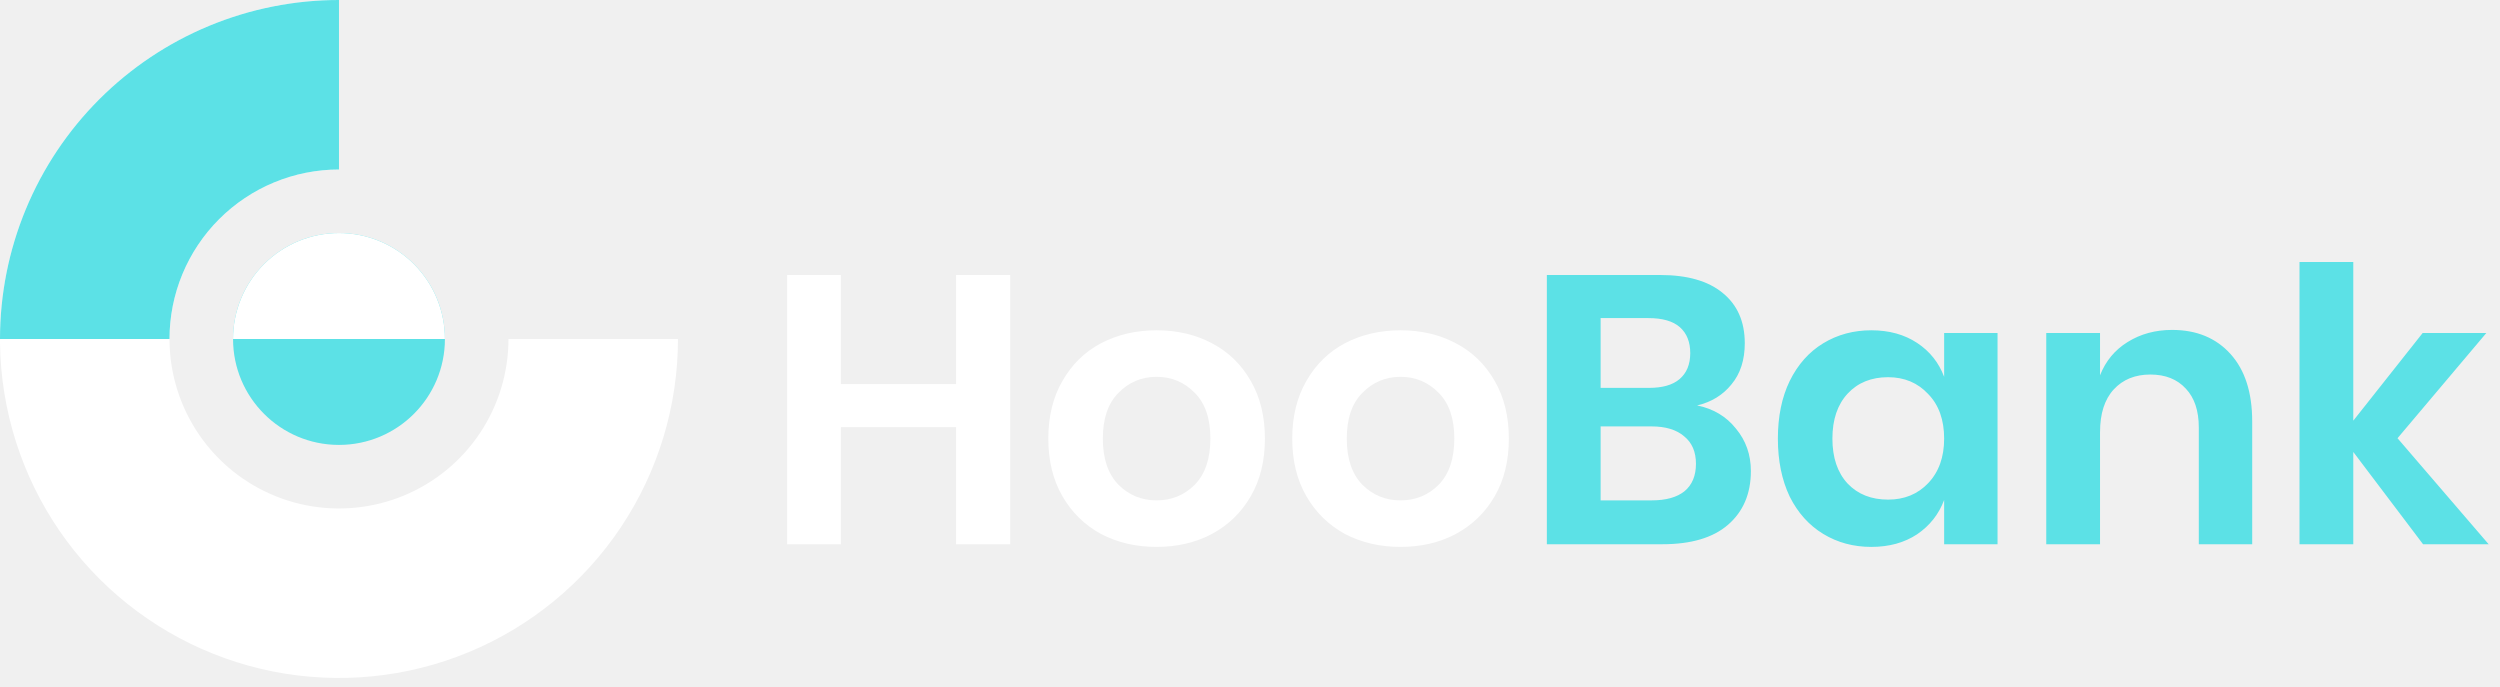
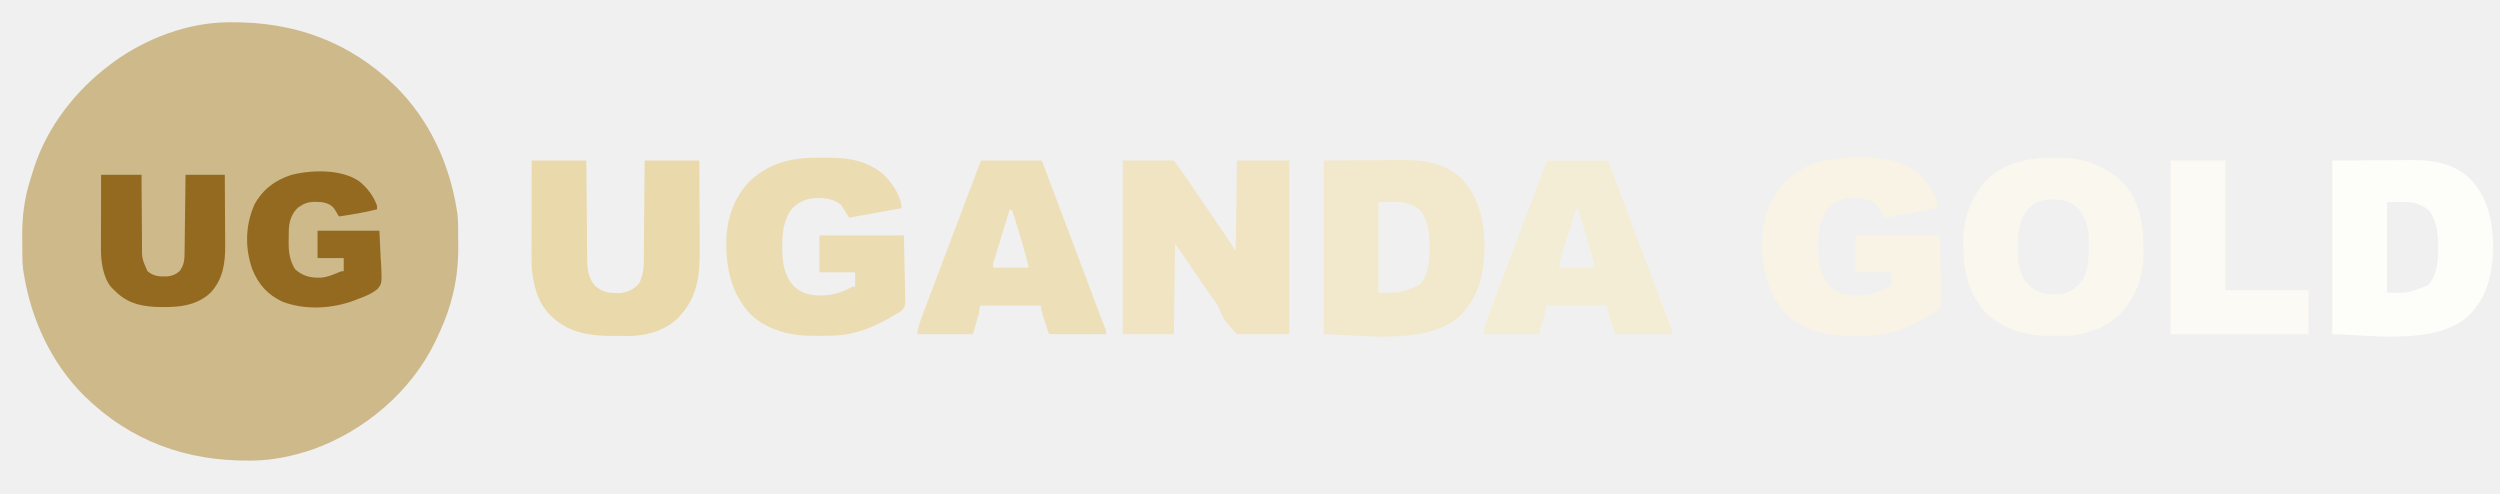
- <svg xmlns="http://www.w3.org/2000/svg" width="266" height="73" viewBox="0 0 266 73" fill="none">
-   <path d="M107.487 29.26V57.907H101.725V45.45H89.471V57.907H83.749V29.26H89.471V40.865H101.725V29.26H107.487ZM123.063 35.143C125.255 35.143 127.216 35.603 128.947 36.523C130.705 37.443 132.085 38.782 133.086 40.54C134.087 42.271 134.587 44.314 134.587 46.667C134.587 49.02 134.087 51.063 133.086 52.794C132.085 54.525 130.705 55.864 128.947 56.811C127.216 57.731 125.255 58.191 123.063 58.191C120.872 58.191 118.898 57.731 117.139 56.811C115.408 55.864 114.042 54.525 113.041 52.794C112.04 51.063 111.54 49.02 111.54 46.667C111.54 44.314 112.04 42.271 113.041 40.54C114.042 38.782 115.408 37.443 117.139 36.523C118.898 35.603 120.872 35.143 123.063 35.143ZM123.063 40.094C121.467 40.094 120.115 40.662 119.006 41.798C117.897 42.907 117.342 44.53 117.342 46.667C117.342 48.804 117.897 50.441 119.006 51.577C120.115 52.686 121.467 53.24 123.063 53.24C124.659 53.24 126.012 52.686 127.121 51.577C128.23 50.441 128.785 48.804 128.785 46.667C128.785 44.53 128.23 42.907 127.121 41.798C126.012 40.662 124.659 40.094 123.063 40.094ZM149.018 35.143C151.209 35.143 153.17 35.603 154.901 36.523C156.66 37.443 158.039 38.782 159.04 40.54C160.041 42.271 160.542 44.314 160.542 46.667C160.542 49.02 160.041 51.063 159.04 52.794C158.039 54.525 156.66 55.864 154.901 56.811C153.17 57.731 151.209 58.191 149.018 58.191C146.827 58.191 144.852 57.731 143.094 56.811C141.363 55.864 139.996 54.525 138.996 52.794C137.995 51.063 137.494 49.02 137.494 46.667C137.494 44.314 137.995 42.271 138.996 40.54C139.996 38.782 141.363 37.443 143.094 36.523C144.852 35.603 146.827 35.143 149.018 35.143ZM149.018 40.094C147.422 40.094 146.069 40.662 144.96 41.798C143.851 42.907 143.297 44.53 143.297 46.667C143.297 48.804 143.851 50.441 144.96 51.577C146.069 52.686 147.422 53.24 149.018 53.24C150.614 53.24 151.966 52.686 153.076 51.577C154.185 50.441 154.739 48.804 154.739 46.667C154.739 44.53 154.185 42.907 153.076 41.798C151.966 40.662 150.614 40.094 149.018 40.094Z" fill="white" />
-   <path d="M180.572 43.137C182.303 43.489 183.683 44.314 184.711 45.612C185.766 46.883 186.293 48.385 186.293 50.116C186.293 52.524 185.482 54.431 183.859 55.837C182.263 57.217 179.936 57.907 176.88 57.907H164.585V29.26H176.636C179.531 29.26 181.749 29.896 183.291 31.167C184.86 32.438 185.644 34.224 185.644 36.523C185.644 38.308 185.171 39.769 184.224 40.905C183.304 42.041 182.087 42.785 180.572 43.137ZM170.306 41.27H175.459C176.893 41.27 177.975 40.959 178.706 40.337C179.463 39.688 179.842 38.768 179.842 37.578C179.842 36.388 179.476 35.468 178.746 34.819C178.016 34.17 176.893 33.845 175.378 33.845H170.306V41.27ZM175.743 53.24C177.258 53.24 178.421 52.916 179.233 52.267C180.045 51.59 180.45 50.617 180.45 49.345C180.45 48.074 180.031 47.1 179.192 46.424C178.381 45.72 177.218 45.369 175.703 45.369H170.306V53.24H175.743ZM199.107 35.143C201 35.143 202.623 35.59 203.976 36.483C205.329 37.375 206.289 38.579 206.857 40.094V35.428H212.538V57.907H206.857V53.2C206.289 54.715 205.329 55.932 203.976 56.852C202.623 57.744 201 58.191 199.107 58.191C197.213 58.191 195.509 57.731 193.994 56.811C192.479 55.892 191.289 54.566 190.423 52.835C189.585 51.076 189.166 49.02 189.166 46.667C189.166 44.314 189.585 42.271 190.423 40.54C191.289 38.782 192.479 37.443 193.994 36.523C195.509 35.603 197.213 35.143 199.107 35.143ZM200.892 40.134C199.107 40.134 197.673 40.716 196.591 41.879C195.509 43.042 194.968 44.638 194.968 46.667C194.968 48.696 195.509 50.292 196.591 51.455C197.673 52.591 199.107 53.159 200.892 53.159C202.623 53.159 204.044 52.578 205.153 51.414C206.289 50.224 206.857 48.642 206.857 46.667C206.857 44.665 206.289 43.083 205.153 41.92C204.044 40.729 202.623 40.134 200.892 40.134ZM231.113 35.103C233.709 35.103 235.779 35.955 237.321 37.659C238.863 39.363 239.634 41.757 239.634 44.841V57.907H233.953V45.49C233.953 43.705 233.493 42.325 232.573 41.352C231.654 40.351 230.396 39.85 228.8 39.85C227.177 39.85 225.878 40.378 224.904 41.433C223.931 42.488 223.444 44.003 223.444 45.977V57.907H217.722V35.428H223.444V39.931C224.039 38.417 225.013 37.24 226.365 36.401C227.745 35.536 229.327 35.103 231.113 35.103ZM257.814 57.907L250.389 48.087V57.907H244.668V27.88H250.389V44.76L257.774 35.428H264.55L255.096 46.627L264.793 57.907H257.814Z" fill="#5CE1E6" />
-   <path d="M36.068 0C28.934 -8.50666e-08 21.961 2.115 16.03 6.079C10.098 10.042 5.475 15.675 2.745 22.265C0.016 28.856 -0.699 36.108 0.693 43.104C2.085 50.101 5.52 56.527 10.564 61.572C15.608 66.616 22.035 70.051 29.031 71.443C36.028 72.834 43.28 72.12 49.87 69.39C56.461 66.66 62.094 62.037 66.057 56.106C70.02 50.175 72.136 43.201 72.136 36.068L54.102 36.068C54.102 39.635 53.044 43.121 51.062 46.087C49.081 49.053 46.264 51.364 42.969 52.729C39.674 54.094 36.048 54.451 32.55 53.755C29.051 53.059 25.838 51.342 23.316 48.82C20.794 46.298 19.076 43.084 18.38 39.586C17.685 36.088 18.042 32.462 19.407 29.166C20.772 25.871 23.083 23.055 26.049 21.073C29.014 19.092 32.501 18.034 36.068 18.034L36.068 0Z" fill="white" />
-   <path d="M36.068 0C31.331 -5.64821e-08 26.641 0.933 22.265 2.745C17.889 4.558 13.913 7.215 10.564 10.564C7.215 13.913 4.558 17.889 2.745 22.265C0.933 26.641 -7.1519e-07 31.331 0 36.068L18.034 36.068C18.034 33.7 18.5 31.355 19.407 29.166C20.313 26.979 21.641 24.991 23.316 23.316C24.991 21.641 26.979 20.313 29.166 19.407C31.355 18.5 33.7 18.034 36.068 18.034L36.068 0Z" fill="#5CE1E6" />
-   <circle cx="36.068" cy="36.068" r="11.271" fill="#5CE1E6" />
-   <path d="M47.339 36.068C47.339 34.588 47.047 33.122 46.481 31.755C45.915 30.387 45.084 29.145 44.038 28.098C42.991 27.051 41.749 26.221 40.381 25.655C39.014 25.088 37.548 24.797 36.068 24.797C34.588 24.797 33.122 25.088 31.755 25.655C30.387 26.221 29.145 27.051 28.098 28.098C27.051 29.145 26.221 30.387 25.655 31.755C25.088 33.122 24.797 34.588 24.797 36.068L36.068 36.068H47.339Z" fill="white" />
+ <svg xmlns="http://www.w3.org/2000/svg" version="1.1" width="2102" height="415">
+   <path d="M0 0 C0.767 -0.01 1.535 -0.02 2.325 -0.03 C56.237 -0.576 102.824 16.257 141.75 54.238 C169.749 82.142 186.469 118.469 192.75 157.238 C192.926 158.301 193.102 159.363 193.283 160.458 C193.803 164.667 193.93 168.768 193.953 173.004 C193.959 173.837 193.965 174.67 193.97 175.528 C193.98 177.289 193.986 179.051 193.99 180.812 C194 183.439 194.031 186.065 194.062 188.691 C194.16 204.165 192.306 219.186 188.125 234.113 C187.874 235.018 187.623 235.922 187.365 236.854 C184.409 247.039 180.295 256.672 175.75 266.238 C175.423 266.93 175.095 267.622 174.758 268.334 C154.521 310.33 115.647 343.313 72.016 359 C55.856 364.476 38.603 368.295 21.5 368.477 C20.733 368.486 19.965 368.496 19.175 368.506 C-34.737 369.052 -81.324 352.22 -120.25 314.238 C-148.249 286.335 -164.969 250.007 -171.25 211.238 C-171.426 210.176 -171.602 209.113 -171.783 208.018 C-172.303 203.809 -172.43 199.708 -172.453 195.473 C-172.459 194.64 -172.465 193.807 -172.47 192.949 C-172.48 191.187 -172.486 189.426 -172.49 187.664 C-172.5 185.037 -172.531 182.412 -172.562 179.785 C-172.66 164.358 -170.955 149.351 -166.438 134.551 C-166.046 133.239 -166.046 133.239 -165.647 131.9 C-164.87 129.339 -164.068 126.787 -163.25 124.238 C-162.912 123.177 -162.912 123.177 -162.567 122.095 C-151.182 87.215 -127.399 57.03 -98.25 35.238 C-97.384 34.589 -96.517 33.939 -95.625 33.27 C-68.404 13.57 -33.782 0.359 0 0 Z " fill="#CDB98A" transform="translate(191.25,18.76172)" />
+   <path d="M0 0 C14.19 0 28.38 0 43 0 C51.997 12.371 51.997 12.371 54.973 16.77 C55.637 17.749 56.301 18.729 56.986 19.738 C58.014 21.26 58.014 21.26 59.062 22.812 C60.179 24.46 61.295 26.108 62.412 27.755 C63.168 28.871 63.924 29.986 64.679 31.102 C67.117 34.701 69.563 38.294 72.016 41.883 C72.656 42.82 73.297 43.758 73.957 44.723 C75.129 46.438 76.301 48.151 77.475 49.865 C83.393 58.527 89.179 67.268 95 76 C95.33 50.92 95.66 25.84 96 0 C110.52 0 125.04 0 140 0 C140 48.18 140 96.36 140 146 C125.48 146 110.96 146 96 146 C85.001 133.915 85.001 133.915 81.3 124.966 C79.54 120.95 77.186 117.686 74.5 114.25 C70.952 109.394 67.587 104.432 64.273 99.414 C61.331 94.975 58.319 90.583 55.312 86.188 C54.766 85.387 54.219 84.586 53.655 83.761 C52.861 82.601 52.861 82.601 52.051 81.418 C51.583 80.735 51.116 80.052 50.634 79.348 C48.452 76.212 46.221 73.109 44 70 C43.67 95.08 43.34 120.16 43 146 C28.81 146 14.62 146 0 146 C0 97.82 0 49.64 0 0 Z " fill="#F0E4C2" transform="translate(944,135)" />
+   <path d="M0 0 C13.365 -0.083 26.73 -0.165 40.5 -0.25 C44.688 -0.286 48.875 -0.323 53.189 -0.36 C58.386 -0.378 58.386 -0.378 60.834 -0.382 C62.51 -0.388 64.185 -0.402 65.86 -0.422 C84.978 -0.645 101.783 2.075 116.312 15.688 C131.701 32.087 135.555 54.299 135.188 76.078 C134.15 97.774 129.931 115.26 114 131 C86.216 156.193 27.71 146 0 146 C0 97.82 0 49.64 0 0 Z M46 35 C46 60.08 46 85.16 46 111 C63.985 111.405 63.985 111.405 80.25 104.875 C88.822 95.913 89.082 82.578 89.035 70.734 C88.77 61.192 87.59 50.35 81.75 42.438 C71.029 32.935 60.791 35 46 35 Z " fill="#FDFDFA" transform="translate(1961,135)" />
+   <path d="M0 0 C13.365 -0.083 26.73 -0.165 40.5 -0.25 C44.688 -0.286 48.875 -0.323 53.189 -0.36 C58.386 -0.378 58.386 -0.378 60.834 -0.382 C62.51 -0.388 64.185 -0.402 65.86 -0.422 C84.978 -0.645 101.783 2.075 116.312 15.688 C131.701 32.087 135.555 54.299 135.188 76.078 C134.15 97.774 129.931 115.26 114 131 C86.216 156.193 27.71 146 0 146 C0 97.82 0 49.64 0 0 Z M46 35 C46 60.08 46 85.16 46 111 C63.985 111.405 63.985 111.405 80.25 104.875 C88.822 95.913 89.082 82.578 89.035 70.734 C88.77 61.192 87.59 50.35 81.75 42.438 C71.029 32.935 60.791 35 46 35 Z " fill="#F2E8CC" transform="translate(1113,135)" />
+   <path d="M0 0 C2.455 0.016 4.908 0 7.363 -0.019 C25.734 -0.045 42.395 2.679 56.203 15.911 C62.295 22.615 69.457 32.926 69.457 42.391 C54.937 45.031 40.417 47.671 25.457 50.391 C21.992 44.946 21.992 44.946 18.457 39.391 C10.287 33.523 2.143 33.349 -7.543 34.391 C-14.748 35.984 -20.15 39.452 -24.543 45.391 C-29.758 54.333 -30.917 63.956 -30.855 74.141 C-30.851 75.106 -30.846 76.071 -30.841 77.065 C-30.651 88.676 -29.148 99.317 -20.945 108.102 C-14.445 114.173 -7.41 115.927 1.332 115.766 C2.121 115.757 2.911 115.749 3.724 115.74 C13.118 115.504 20.204 112.665 28.457 108.391 C29.117 108.391 29.777 108.391 30.457 108.391 C30.457 104.431 30.457 100.471 30.457 96.391 C20.557 96.391 10.657 96.391 0.457 96.391 C0.457 86.161 0.457 75.931 0.457 65.391 C23.887 65.391 47.317 65.391 71.457 65.391 C71.663 75.312 71.87 85.232 72.082 95.454 C72.173 98.575 72.264 101.695 72.358 104.911 C72.387 107.395 72.413 109.879 72.434 112.364 C72.485 113.645 72.536 114.926 72.589 116.246 C72.597 125.15 72.597 125.15 69.31 128.728 C66.762 130.536 64.247 131.994 61.457 133.391 C60.075 134.21 58.697 135.034 57.324 135.868 C48.041 140.963 38.796 144.952 28.457 147.391 C27.693 147.576 26.93 147.761 26.143 147.951 C18.275 149.627 10.448 149.73 2.443 149.707 C0.159 149.704 -2.124 149.727 -4.408 149.752 C-23.515 149.835 -42.407 145.384 -56.949 132.211 C-73.903 114.503 -78.252 92.428 -77.848 68.704 C-77.165 49.906 -70.926 32.383 -57.395 19.012 C-40.744 3.707 -21.927 -0.17 0 0 Z " fill="#F8F3E4" transform="translate(1559.543,132.6089)" />
+   <path d="M0 0 C2.455 0.016 4.908 0 7.363 -0.019 C25.734 -0.045 42.395 2.679 56.203 15.911 C62.295 22.615 69.457 32.926 69.457 42.391 C54.937 45.031 40.417 47.671 25.457 50.391 C21.992 44.946 21.992 44.946 18.457 39.391 C10.287 33.523 2.143 33.349 -7.543 34.391 C-14.748 35.984 -20.15 39.452 -24.543 45.391 C-29.758 54.333 -30.917 63.956 -30.855 74.141 C-30.851 75.106 -30.846 76.071 -30.841 77.065 C-30.651 88.676 -29.148 99.317 -20.945 108.102 C-14.445 114.173 -7.41 115.927 1.332 115.766 C2.121 115.757 2.911 115.749 3.724 115.74 C13.118 115.504 20.204 112.665 28.457 108.391 C29.117 108.391 29.777 108.391 30.457 108.391 C30.457 104.431 30.457 100.471 30.457 96.391 C20.557 96.391 10.657 96.391 0.457 96.391 C0.457 86.161 0.457 75.931 0.457 65.391 C23.887 65.391 47.317 65.391 71.457 65.391 C71.663 75.312 71.87 85.232 72.082 95.454 C72.173 98.575 72.264 101.695 72.358 104.911 C72.387 107.395 72.413 109.879 72.434 112.364 C72.485 113.645 72.536 114.926 72.589 116.246 C72.597 125.15 72.597 125.15 69.31 128.728 C66.762 130.536 64.247 131.994 61.457 133.391 C60.075 134.21 58.697 135.034 57.324 135.868 C48.041 140.963 38.796 144.952 28.457 147.391 C27.693 147.576 26.93 147.761 26.143 147.951 C18.275 149.627 10.448 149.73 2.443 149.707 C0.159 149.704 -2.124 149.727 -4.408 149.752 C-23.515 149.835 -42.407 145.384 -56.949 132.211 C-73.903 114.503 -78.252 92.428 -77.848 68.704 C-77.165 49.906 -70.926 32.383 -57.395 19.012 C-40.744 3.707 -21.927 -0.17 0 0 Z " fill="#ECDCB1" transform="translate(688.543,132.6089)" />
+   <path d="M0 0 C1.941 -0.015 1.941 -0.015 3.922 -0.031 C24.597 0.158 42.237 6.05 57.5 20.125 C74.808 38.391 75.964 61.248 75.449 85.149 C74.656 104.287 66.888 120.846 53.168 134.047 C43.956 141.759 33.951 145.806 22.312 148.438 C21.573 148.613 20.834 148.788 20.072 148.968 C14.644 149.891 9.099 149.663 3.605 149.678 C1.413 149.687 -0.779 149.718 -2.971 149.75 C-22.894 149.9 -41.272 145.045 -56.09 131.191 C-73.279 113.298 -76.133 92.064 -75.898 68.145 C-75.445 47.963 -68.127 30.413 -53.625 16.188 C-38.134 3.301 -19.553 0.107 0 0 Z M-21.086 42.578 C-31.588 54.771 -30.741 72.378 -29.688 87.438 C-28.486 96.286 -24.831 104.475 -17.664 109.996 C-9.707 115.217 -0.981 115.476 8.312 114.438 C15.693 112.4 21.195 107.837 25.312 101.438 C29.244 92.878 29.517 84.021 29.562 74.75 C29.583 73.725 29.604 72.699 29.625 71.643 C29.68 60.679 27.609 50.91 20.312 42.438 C13.093 35.787 5.515 35.032 -4.055 35.191 C-10.902 35.655 -16.022 37.907 -21.086 42.578 Z " fill="#FAF7EE" transform="translate(1726.688,132.5625)" />
+   <path d="M0 0 C15.18 0 30.36 0 46 0 C46.049 6.476 46.098 12.953 46.148 19.625 C46.184 23.736 46.22 27.846 46.258 31.957 C46.318 38.477 46.376 44.997 46.422 51.517 C46.459 56.776 46.505 62.034 46.558 67.292 C46.577 69.295 46.592 71.298 46.603 73.301 C46.62 76.114 46.649 78.926 46.681 81.738 C46.683 82.56 46.685 83.383 46.688 84.23 C46.8 92.062 47.985 98.695 53 105 C59.45 110.954 65.647 111.623 74.188 111.379 C81.08 110.694 85.963 108.342 90.5 103.125 C93.621 96.624 94.301 90.745 94.319 83.668 C94.329 82.76 94.339 81.852 94.349 80.916 C94.38 77.935 94.397 74.954 94.414 71.973 C94.433 69.898 94.452 67.822 94.473 65.747 C94.524 60.301 94.564 54.855 94.601 49.408 C94.648 42.865 94.71 36.322 94.769 29.779 C94.857 19.853 94.927 9.927 95 0 C110.18 0 125.36 0 141 0 C141.12 22.608 141.12 22.608 141.146 32.326 C141.164 38.929 141.185 45.532 141.226 52.135 C141.259 57.464 141.277 62.794 141.285 68.124 C141.29 70.146 141.301 72.169 141.317 74.191 C141.473 94.252 139.981 113.321 126 129 C125.478 129.615 124.956 130.23 124.418 130.863 C114.444 141.808 100.078 146.43 85.616 147.365 C81.975 147.513 78.341 147.519 74.698 147.467 C72.5 147.437 70.304 147.446 68.105 147.459 C50.167 147.432 32.877 145.191 19 133 C18.383 132.477 17.765 131.953 17.129 131.414 C5.009 120.347 1.326 104.749 0 89 C-0.123 85.935 -0.127 82.876 -0.114 79.808 C-0.114 78.939 -0.114 78.07 -0.114 77.174 C-0.113 74.333 -0.106 71.493 -0.098 68.652 C-0.096 66.67 -0.094 64.687 -0.093 62.705 C-0.09 57.511 -0.08 52.318 -0.069 47.125 C-0.057 40.881 -0.052 34.636 -0.046 28.392 C-0.037 18.928 -0.017 9.464 0 0 Z " fill="#EAD9AB" transform="translate(447,135)" />
+   <path d="M0 0 C16.83 0 33.66 0 51 0 C55.773 12.668 55.773 12.668 57.433 17.073 C59.953 23.761 62.473 30.448 64.993 37.135 C66.493 41.114 67.992 45.094 69.492 49.074 C69.797 49.884 70.103 50.694 70.417 51.529 C74.789 63.132 79.16 74.735 83.53 86.339 C85.322 91.098 87.114 95.856 88.907 100.614 C90.626 105.18 92.346 109.746 94.064 114.312 C95.135 117.155 96.206 119.999 97.277 122.842 C97.773 124.159 98.269 125.476 98.765 126.794 C99.442 128.594 100.121 130.394 100.799 132.193 C101.367 133.703 101.367 133.703 101.947 135.244 C102.644 137.067 103.374 138.879 104.138 140.675 C105 143 105 143 105 146 C89.16 146 73.32 146 57 146 C51 128 51 128 50 122 C33.17 122 16.34 122 -1 122 C-1.33 124.31 -1.66 126.62 -2 129 C-3.65 134.61 -5.3 140.22 -7 146 C-22.51 146 -38.02 146 -54 146 C-53.166 140.993 -51.953 136.735 -50.176 132.047 C-49.882 131.259 -49.588 130.472 -49.286 129.66 C-48.3 127.021 -47.306 124.386 -46.312 121.75 C-45.605 119.861 -44.897 117.972 -44.19 116.083 C-35.829 93.783 -27.359 71.523 -18.897 49.261 C-16.097 41.893 -13.304 34.522 -10.52 27.148 C-10.185 26.262 -9.85 25.376 -9.505 24.464 C-8.269 21.191 -7.033 17.918 -5.799 14.644 C-4.996 12.512 -4.192 10.381 -3.387 8.25 C-2.945 7.08 -2.504 5.909 -2.05 4.703 C-1 2 -1 2 0 0 Z M24 41 C22 47.494 20.007 53.991 18.019 60.489 C17.341 62.7 16.662 64.91 15.981 67.12 C15.005 70.294 14.033 73.469 13.062 76.645 C12.603 78.131 12.603 78.131 12.135 79.647 C11.854 80.567 11.574 81.488 11.285 82.437 C11.036 83.247 10.788 84.058 10.531 84.893 C9.878 87.123 9.878 87.123 10 90 C19.9 90 29.8 90 40 90 C38.232 82.93 36.48 75.948 34.371 68.988 C34.136 68.209 33.901 67.429 33.658 66.626 C33.169 65.006 32.677 63.387 32.184 61.769 C31.428 59.281 30.684 56.79 29.939 54.299 C29.459 52.716 28.978 51.133 28.496 49.551 C28.165 48.434 28.165 48.434 27.827 47.294 C27.276 45.51 26.645 43.752 26 42 C25.34 41.67 24.68 41.34 24 41 Z " fill="#F4EDD6" transform="translate(1301,135)" />
+   <path d="M0 0 C16.83 0 33.66 0 51 0 C55.773 12.668 55.773 12.668 57.433 17.073 C59.953 23.761 62.473 30.448 64.993 37.135 C66.493 41.114 67.992 45.094 69.492 49.074 C69.797 49.884 70.103 50.694 70.417 51.529 C74.789 63.132 79.16 74.735 83.53 86.339 C85.322 91.098 87.114 95.856 88.907 100.614 C90.626 105.18 92.346 109.746 94.064 114.312 C95.135 117.155 96.206 119.999 97.277 122.842 C97.773 124.159 98.269 125.476 98.765 126.794 C99.442 128.594 100.121 130.394 100.799 132.193 C101.367 133.703 101.367 133.703 101.947 135.244 C102.644 137.067 103.374 138.879 104.138 140.675 C105 143 105 143 105 146 C89.16 146 73.32 146 57 146 C51 128 51 128 50 122 C33.17 122 16.34 122 -1 122 C-1.33 124.31 -1.66 126.62 -2 129 C-3.65 134.61 -5.3 140.22 -7 146 C-22.51 146 -38.02 146 -54 146 C-53.166 140.993 -51.953 136.735 -50.176 132.047 C-49.882 131.259 -49.588 130.472 -49.286 129.66 C-48.3 127.021 -47.306 124.386 -46.312 121.75 C-45.605 119.861 -44.897 117.972 -44.19 116.083 C-35.829 93.783 -27.359 71.523 -18.897 49.261 C-16.097 41.893 -13.304 34.522 -10.52 27.148 C-10.185 26.262 -9.85 25.376 -9.505 24.464 C-8.269 21.191 -7.033 17.918 -5.799 14.644 C-4.996 12.512 -4.192 10.381 -3.387 8.25 C-2.945 7.08 -2.504 5.909 -2.05 4.703 C-1 2 -1 2 0 0 Z M24 41 C22 47.494 20.007 53.991 18.019 60.489 C17.341 62.7 16.662 64.91 15.981 67.12 C15.005 70.294 14.033 73.469 13.062 76.645 C12.603 78.131 12.603 78.131 12.135 79.647 C11.854 80.567 11.574 81.488 11.285 82.437 C11.036 83.247 10.788 84.058 10.531 84.893 C9.878 87.123 9.878 87.123 10 90 C19.9 90 29.8 90 40 90 C38.232 82.93 36.48 75.948 34.371 68.988 C34.136 68.209 33.901 67.429 33.658 66.626 C33.169 65.006 32.677 63.387 32.184 61.769 C31.428 59.281 30.684 56.79 29.939 54.299 C29.459 52.716 28.978 51.133 28.496 49.551 C28.165 48.434 28.165 48.434 27.827 47.294 C27.276 45.51 26.645 43.752 26 42 C25.34 41.67 24.68 41.34 24 41 Z " fill="#EDE0B9" transform="translate(825,135)" />
+   <path d="M0 0 C15.18 0 30.36 0 46 0 C46 35.97 46 71.94 46 109 C69.1 109 92.2 109 116 109 C116 121.21 116 133.42 116 146 C77.72 146 39.44 146 0 146 C0 97.82 0 49.64 0 0 Z " fill="#FCFAF4" transform="translate(1825,135)" />
+   <path d="M0 0 C6.754 5.594 11.895 12.175 14.82 20.465 C14.82 21.455 14.82 22.445 14.82 23.465 C4.244 26.142 -6.398 27.86 -17.18 29.465 C-17.511 28.91 -17.842 28.355 -18.183 27.783 C-18.624 27.058 -19.065 26.333 -19.52 25.586 C-19.954 24.866 -20.388 24.146 -20.836 23.404 C-23.44 19.647 -26.858 18.341 -31.18 17.465 C-37.748 16.989 -43.553 16.622 -49.18 20.465 C-50.046 21.022 -50.912 21.579 -51.805 22.152 C-57.278 27.482 -59.27 34.273 -59.383 41.754 C-59.404 43.866 -59.419 45.978 -59.43 48.09 C-59.45 49.133 -59.471 50.176 -59.492 51.25 C-59.534 59.537 -58.524 66.742 -54.055 73.84 C-47.369 79.944 -40.79 81.161 -31.836 80.938 C-26.754 80.281 -22.399 78.61 -17.727 76.559 C-15.18 75.465 -15.18 75.465 -13.18 75.465 C-13.18 71.835 -13.18 68.205 -13.18 64.465 C-20.44 64.465 -27.7 64.465 -35.18 64.465 C-35.18 56.875 -35.18 49.285 -35.18 41.465 C-18.02 41.465 -0.86 41.465 16.82 41.465 C17.171 49.014 17.522 56.562 17.883 64.34 C18.038 66.703 18.192 69.065 18.352 71.5 C18.901 85.892 18.901 85.892 15.223 90.44 C10.635 94.268 5.396 96.464 -0.18 98.465 C-1.591 99.017 -3.001 99.57 -4.411 100.126 C-23.13 107.126 -45.738 108.327 -64.668 101.141 C-77.092 95.246 -84.846 86.776 -89.992 73.965 C-96.294 56.157 -95.981 37.257 -88.395 19.766 C-81.631 6.956 -70.696 -1.259 -57.07 -5.504 C-40.059 -9.817 -14.862 -10.467 0 0 Z " fill="#936A20" transform="translate(302.1797,152.5352)" />
+   <path d="M0 0 C11.22 0 22.44 0 34 0 C34.026 5.177 34.052 10.354 34.078 15.688 C34.103 18.978 34.13 22.268 34.16 25.559 C34.208 30.775 34.252 35.991 34.271 41.208 C34.286 45.416 34.321 49.624 34.368 53.832 C34.383 55.433 34.391 57.034 34.392 58.635 C34.283 70.416 34.283 70.416 39 81 C44.243 85.462 49.125 85.613 55.898 85.387 C60.333 84.834 62.516 83.802 66 81 C69.869 75.842 70.128 71.259 70.205 64.937 C70.215 64.234 70.225 63.531 70.235 62.807 C70.267 60.491 70.292 58.175 70.316 55.859 C70.337 54.251 70.358 52.642 70.379 51.034 C70.435 46.806 70.484 42.577 70.532 38.349 C70.591 33.273 70.658 28.197 70.723 23.12 C70.82 15.414 70.909 7.707 71 0 C81.89 0 92.78 0 104 0 C104.12 18.027 104.12 18.027 104.146 25.768 C104.164 31.03 104.185 36.292 104.226 41.554 C104.259 45.801 104.277 50.048 104.285 54.295 C104.29 55.907 104.301 57.52 104.317 59.132 C104.463 74.179 102.58 87.658 92.047 99.113 C78.778 111.344 61.993 111.626 45 111 C30.239 110.099 20.338 106.725 10 96 C9.473 95.456 8.946 94.912 8.402 94.352 C1.721 86.302 -0.132 73.171 -0.114 63.007 C-0.114 61.981 -0.114 61.981 -0.114 60.935 C-0.113 58.69 -0.106 56.445 -0.098 54.199 C-0.096 52.637 -0.094 51.075 -0.093 49.512 C-0.09 45.411 -0.08 41.309 -0.069 37.207 C-0.057 32.281 -0.052 27.354 -0.046 22.427 C-0.037 14.951 -0.017 7.476 0 0 Z " fill="#936A20" transform="translate(85,147)" />
</svg>
